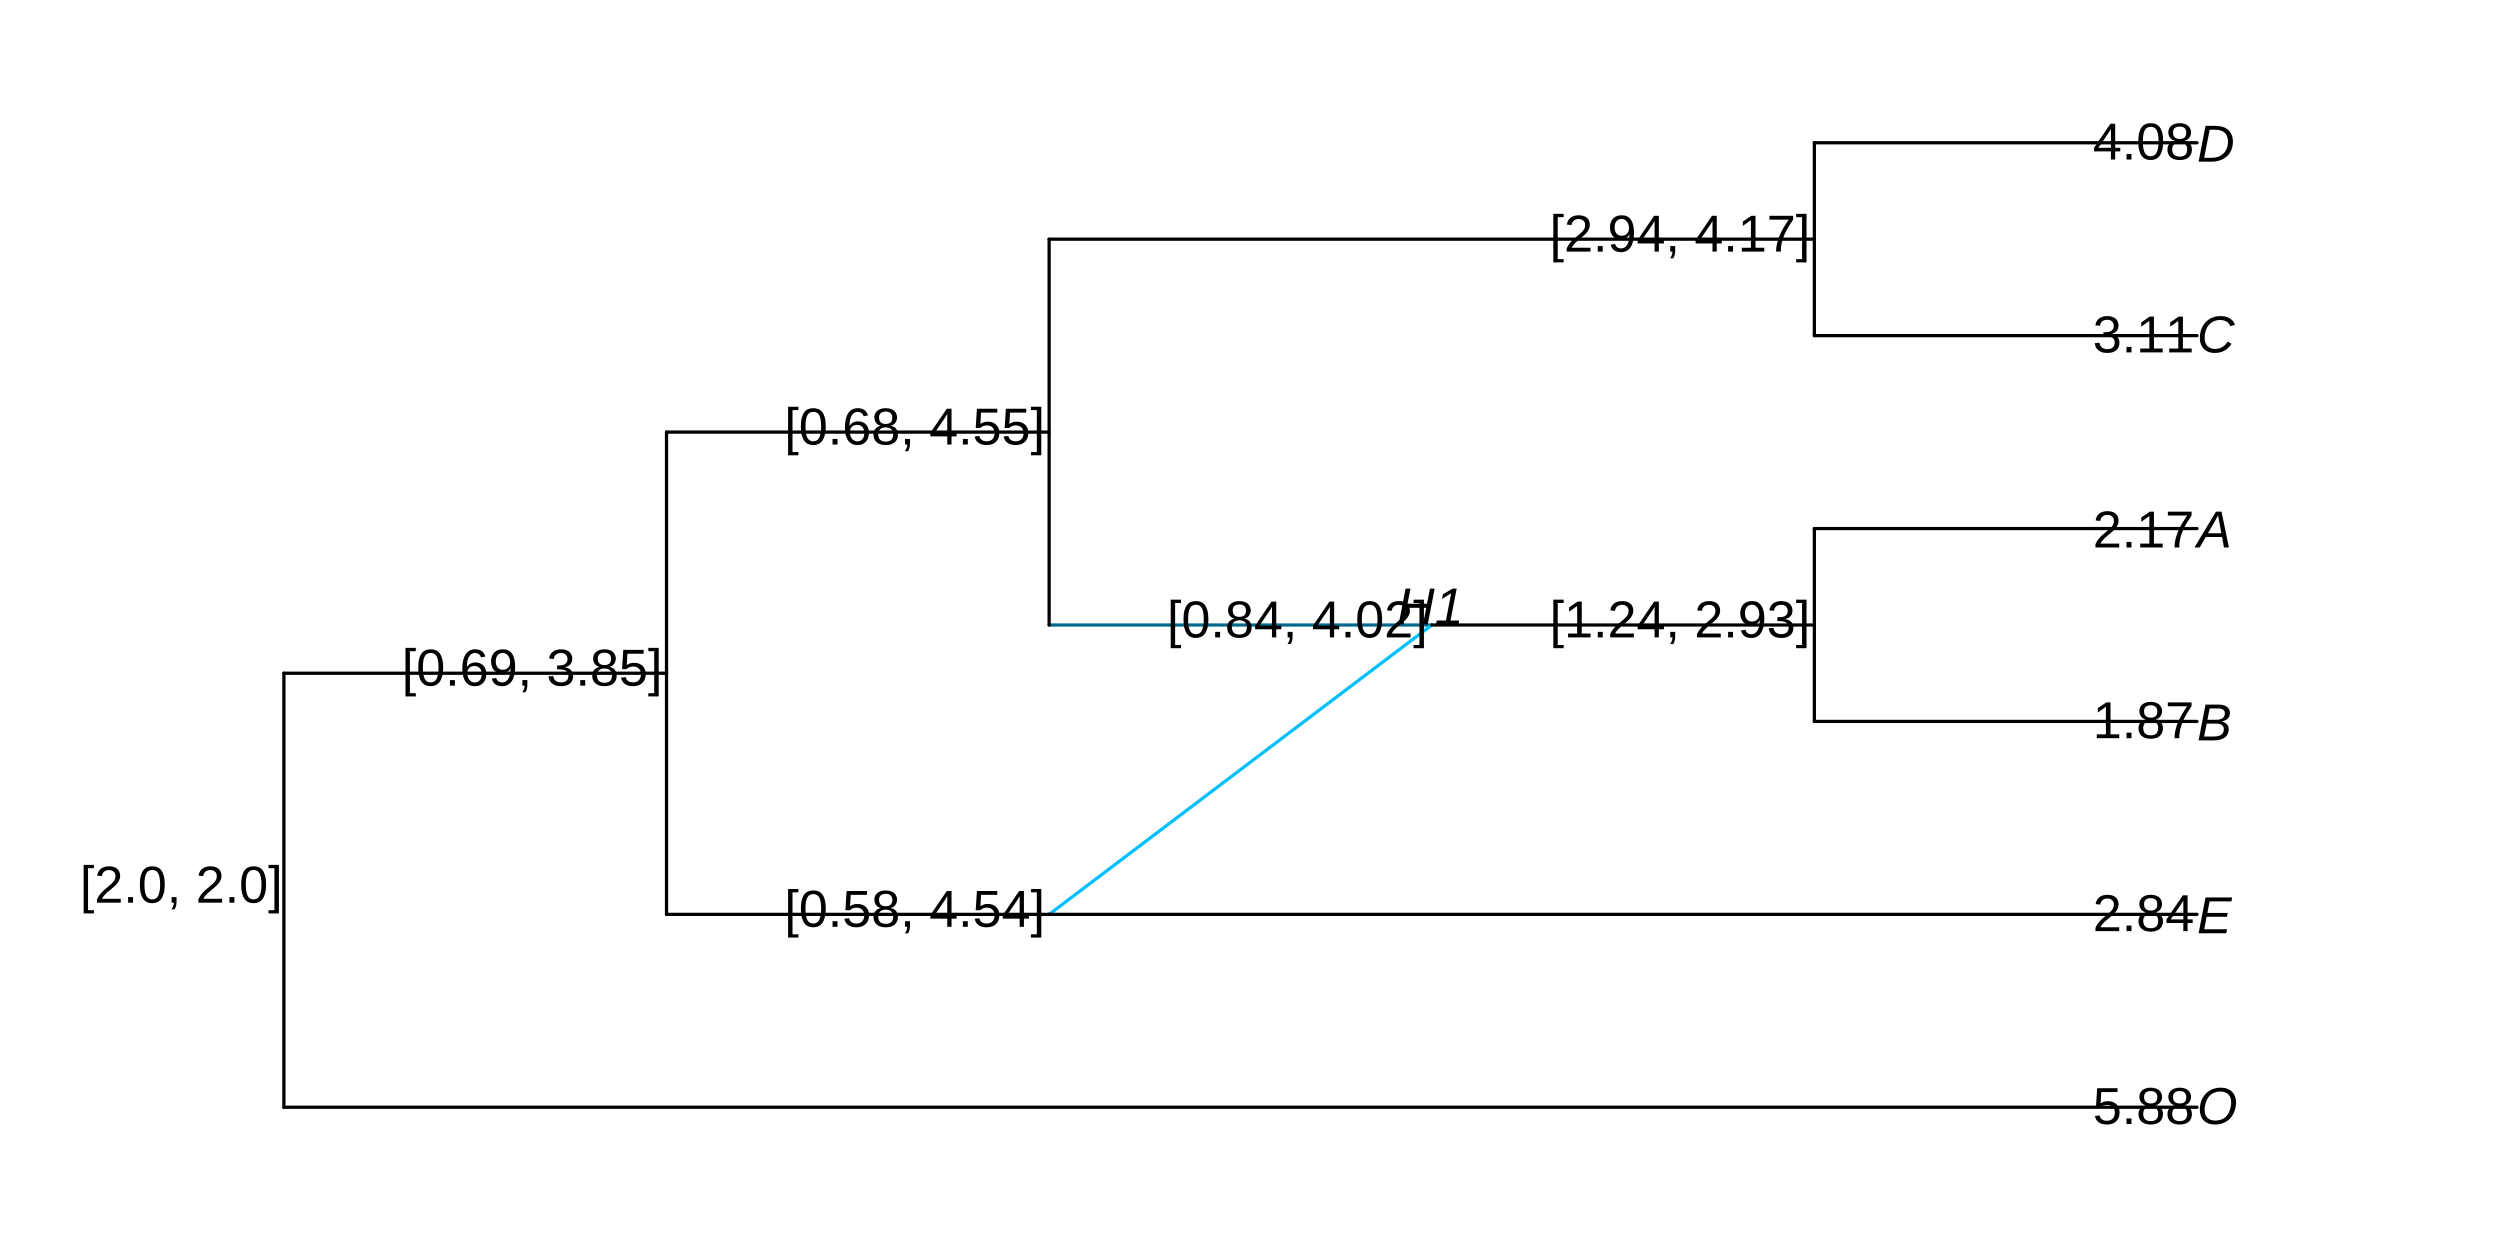
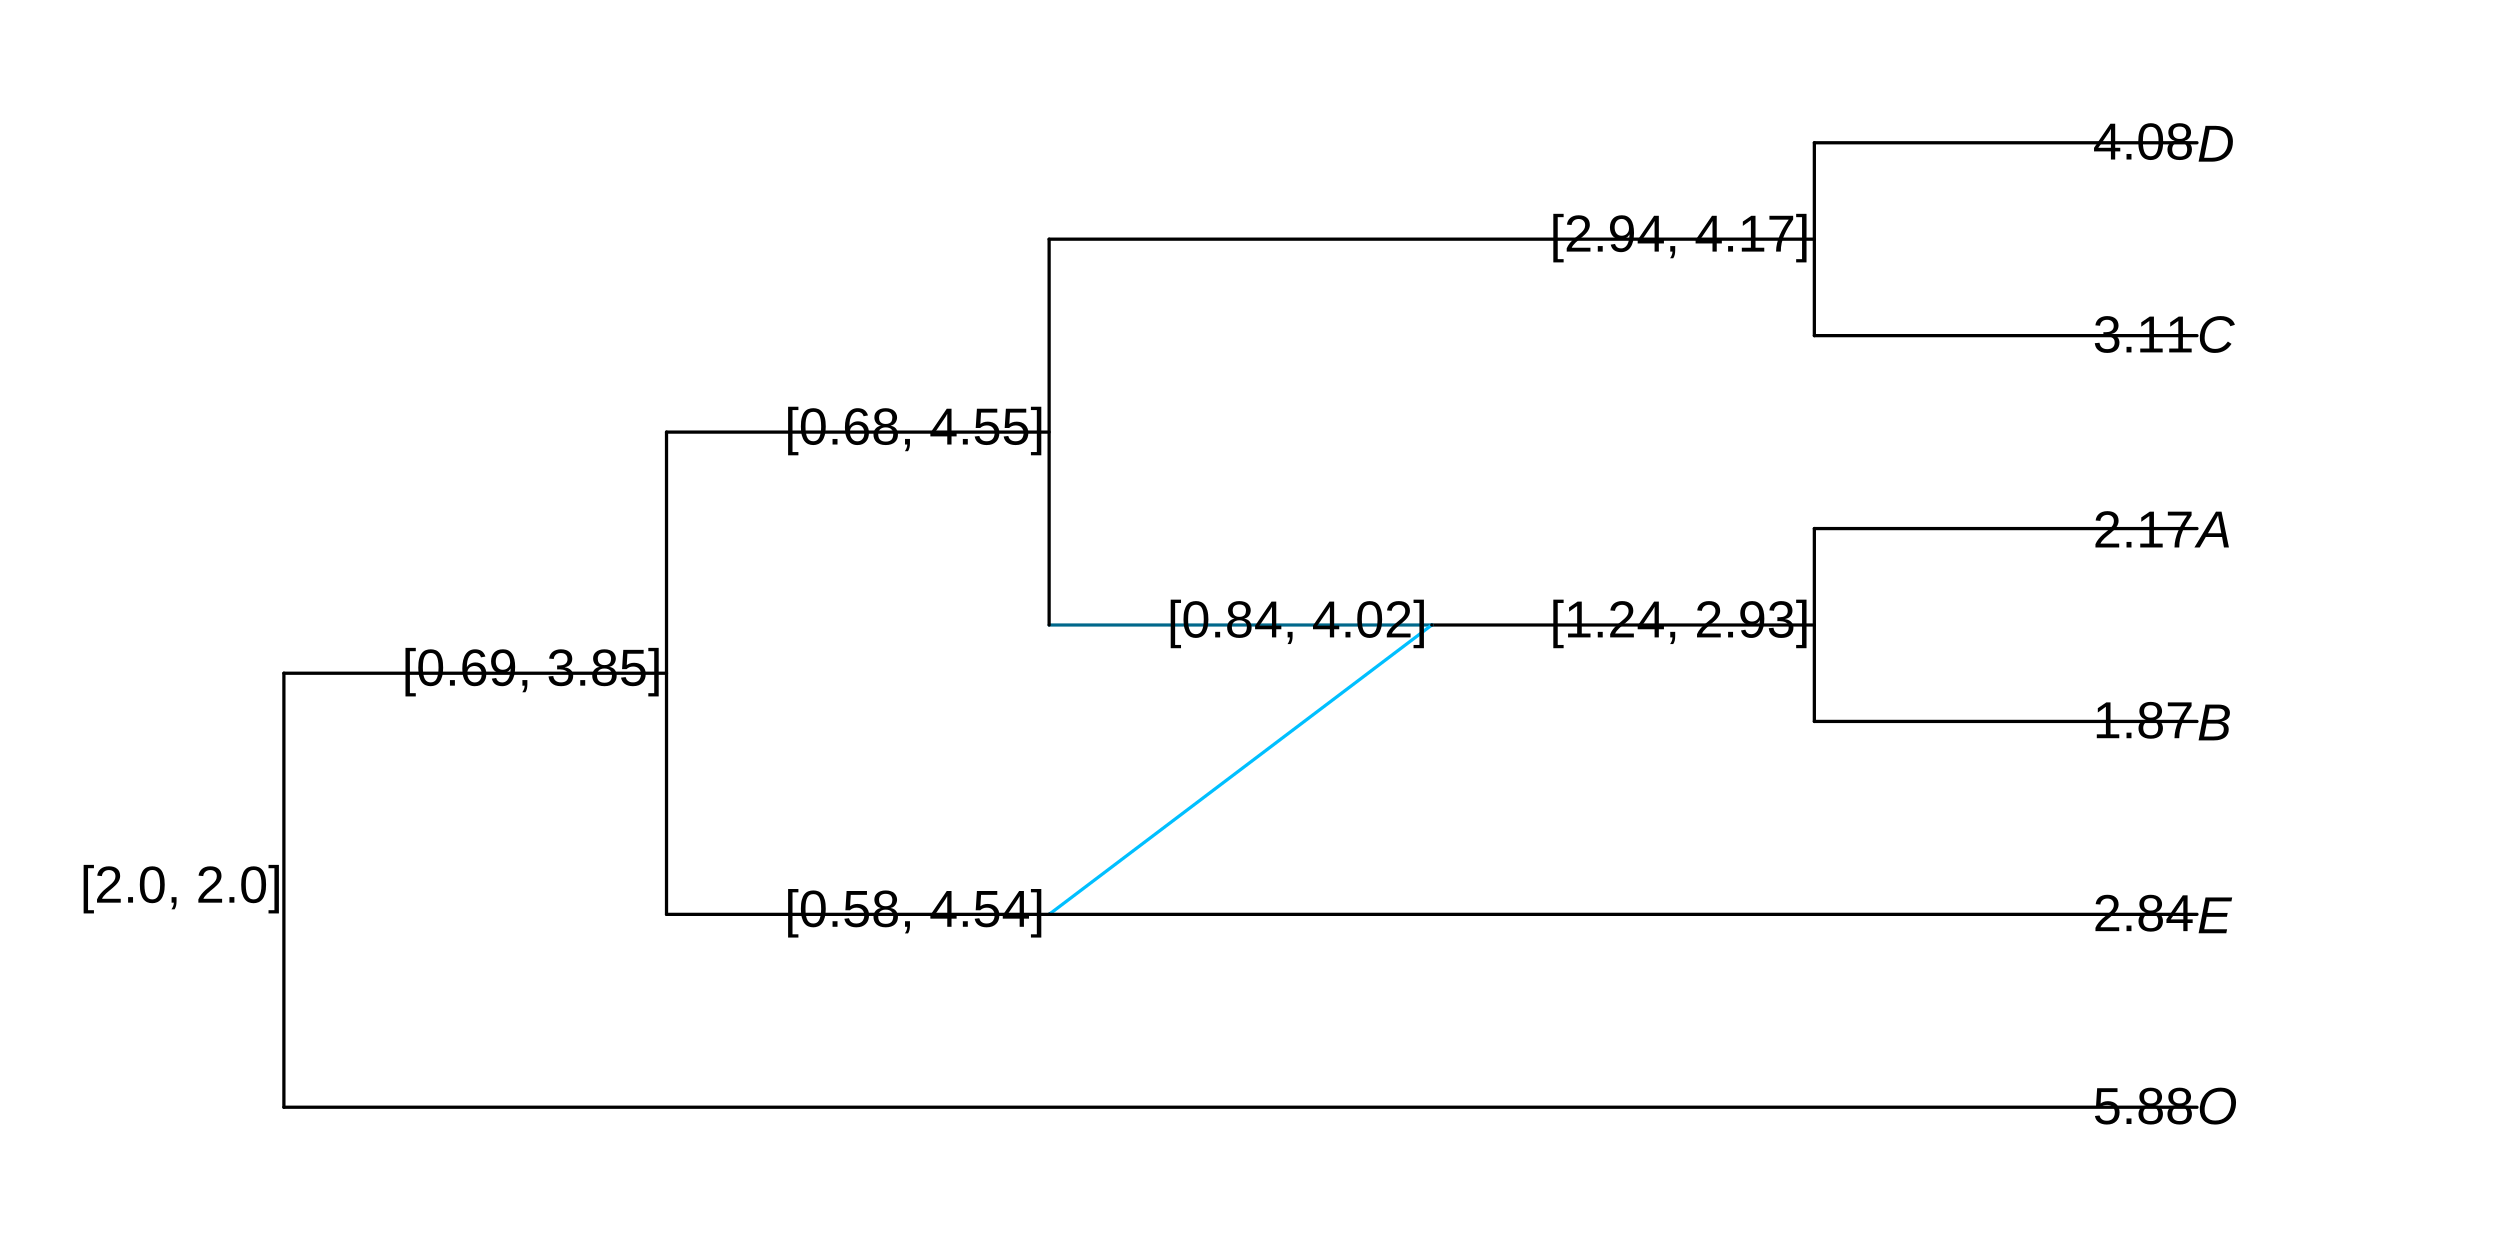
<svg xmlns="http://www.w3.org/2000/svg" xmlns:xlink="http://www.w3.org/1999/xlink" width="576pt" height="288pt" viewBox="0 0 576 288" version="1.1">
  <defs>
    <g>
      <symbol overflow="visible" id="glyph0-0">
        <path style="stroke:none;" d="M 0.406 0 L 0.406 -8 L 3.594 -8 L 3.594 0 Z M 0.797 -0.406 L 3.188 -0.406 L 3.188 -7.594 L 0.797 -7.594 Z M 0.797 -0.406 " />
      </symbol>
      <symbol overflow="visible" id="glyph0-1">
        <path style="stroke:none;" d="M 4.359 -8.25 C 4.941 -8.25 5.473 -8.172 5.953 -8.016 C 6.43 -7.867 6.844 -7.641 7.188 -7.328 C 7.531 -7.023 7.797 -6.648 7.984 -6.203 C 8.18 -5.754 8.281 -5.234 8.281 -4.641 C 8.281 -4.117 8.219 -3.641 8.094 -3.203 C 7.969 -2.773 7.797 -2.391 7.578 -2.047 C 7.359 -1.703 7.094 -1.398 6.781 -1.141 C 6.477 -0.891 6.145 -0.676 5.781 -0.5 C 5.414 -0.332 5.031 -0.207 4.625 -0.125 C 4.219 -0.039 3.801 0 3.375 0 L 0.375 0 L 1.969 -8.25 Z M 1.656 -0.891 L 3.328 -0.891 C 3.898 -0.891 4.422 -0.973 4.891 -1.141 C 5.359 -1.316 5.758 -1.566 6.094 -1.891 C 6.426 -2.211 6.68 -2.602 6.859 -3.062 C 7.047 -3.531 7.141 -4.055 7.141 -4.641 C 7.141 -5.109 7.066 -5.516 6.922 -5.859 C 6.785 -6.203 6.594 -6.484 6.344 -6.703 C 6.094 -6.922 5.797 -7.082 5.453 -7.188 C 5.109 -7.301 4.738 -7.359 4.344 -7.359 L 2.922 -7.359 Z M 1.656 -0.891 " />
      </symbol>
      <symbol overflow="visible" id="glyph0-2">
        <path style="stroke:none;" d="M 7.953 -1.969 C 7.766 -1.688 7.551 -1.414 7.312 -1.156 C 7.07 -0.906 6.797 -0.688 6.484 -0.5 C 6.18 -0.312 5.832 -0.16 5.438 -0.047 C 5.051 0.066 4.609 0.125 4.109 0.125 C 3.523 0.125 3.016 0.035 2.578 -0.141 C 2.148 -0.328 1.789 -0.578 1.5 -0.891 C 1.219 -1.203 1.004 -1.566 0.859 -1.984 C 0.723 -2.398 0.656 -2.848 0.656 -3.328 C 0.656 -3.816 0.707 -4.281 0.812 -4.719 C 0.926 -5.156 1.078 -5.562 1.266 -5.938 C 1.461 -6.312 1.703 -6.648 1.984 -6.953 C 2.266 -7.254 2.582 -7.508 2.938 -7.719 C 3.289 -7.926 3.676 -8.086 4.094 -8.203 C 4.508 -8.316 4.953 -8.375 5.422 -8.375 C 5.93 -8.375 6.375 -8.316 6.75 -8.203 C 7.125 -8.086 7.445 -7.938 7.719 -7.75 C 7.988 -7.562 8.207 -7.348 8.375 -7.109 C 8.539 -6.867 8.66 -6.617 8.734 -6.359 L 7.672 -6.031 C 7.617 -6.219 7.531 -6.395 7.406 -6.562 C 7.281 -6.738 7.125 -6.891 6.938 -7.016 C 6.75 -7.148 6.523 -7.258 6.266 -7.344 C 6.004 -7.426 5.707 -7.469 5.375 -7.469 C 4.801 -7.469 4.289 -7.363 3.844 -7.156 C 3.395 -6.945 3.016 -6.656 2.703 -6.281 C 2.398 -5.914 2.164 -5.477 2 -4.969 C 1.844 -4.469 1.766 -3.914 1.766 -3.312 C 1.766 -2.945 1.816 -2.609 1.922 -2.297 C 2.023 -1.992 2.176 -1.727 2.375 -1.5 C 2.57 -1.281 2.82 -1.109 3.125 -0.984 C 3.426 -0.859 3.773 -0.797 4.172 -0.797 C 4.523 -0.797 4.848 -0.844 5.141 -0.938 C 5.43 -1.031 5.695 -1.156 5.938 -1.312 C 6.188 -1.469 6.406 -1.648 6.594 -1.859 C 6.789 -2.066 6.969 -2.281 7.125 -2.5 Z M 7.953 -1.969 " />
      </symbol>
      <symbol overflow="visible" id="glyph0-3">
        <path style="stroke:none;" d="M 6.219 0 L 5.781 -2.422 L 2.031 -2.422 L 0.625 0 L -0.594 0 L 4.375 -8.25 L 5.656 -8.25 L 7.359 0 Z M 5.109 -6.062 C 5.078 -6.219 5.047 -6.367 5.016 -6.516 C 4.984 -6.672 4.957 -6.812 4.938 -6.938 C 4.914 -7.07 4.898 -7.18 4.891 -7.266 C 4.879 -7.348 4.867 -7.395 4.859 -7.406 C 4.859 -7.395 4.832 -7.344 4.781 -7.25 C 4.738 -7.164 4.68 -7.062 4.609 -6.938 C 4.535 -6.812 4.457 -6.672 4.375 -6.516 C 4.289 -6.359 4.203 -6.203 4.109 -6.047 L 2.531 -3.281 L 5.609 -3.281 Z M 5.109 -6.062 " />
      </symbol>
      <symbol overflow="visible" id="glyph0-4">
        <path style="stroke:none;" d="M 1.969 -8.25 L 4.953 -8.25 C 5.359 -8.25 5.723 -8.207 6.047 -8.125 C 6.379 -8.039 6.656 -7.914 6.875 -7.75 C 7.102 -7.594 7.281 -7.395 7.406 -7.156 C 7.531 -6.926 7.594 -6.664 7.594 -6.375 C 7.594 -5.801 7.426 -5.348 7.094 -5.016 C 6.758 -4.691 6.266 -4.473 5.609 -4.359 C 5.891 -4.305 6.133 -4.227 6.344 -4.125 C 6.551 -4.02 6.727 -3.891 6.875 -3.734 C 7.02 -3.578 7.129 -3.398 7.203 -3.203 C 7.273 -3.004 7.312 -2.797 7.312 -2.578 C 7.312 -2.254 7.266 -1.961 7.172 -1.703 C 7.078 -1.453 6.953 -1.227 6.797 -1.031 C 6.641 -0.844 6.453 -0.68 6.234 -0.547 C 6.016 -0.422 5.773 -0.316 5.516 -0.234 C 5.266 -0.148 5 -0.086 4.719 -0.047 C 4.438 -0.016 4.148 0 3.859 0 L 0.375 0 Z M 2.406 -4.75 L 4.344 -4.75 C 5.051 -4.75 5.57 -4.875 5.906 -5.125 C 6.25 -5.383 6.422 -5.766 6.422 -6.266 C 6.422 -6.629 6.285 -6.898 6.016 -7.078 C 5.754 -7.266 5.367 -7.359 4.859 -7.359 L 2.922 -7.359 Z M 1.656 -0.891 L 3.812 -0.891 C 4.113 -0.891 4.41 -0.91 4.703 -0.953 C 4.992 -1.004 5.25 -1.094 5.469 -1.219 C 5.688 -1.344 5.859 -1.516 5.984 -1.734 C 6.117 -1.953 6.188 -2.238 6.188 -2.594 C 6.188 -3.008 6.031 -3.328 5.719 -3.547 C 5.406 -3.766 4.961 -3.875 4.391 -3.875 L 2.234 -3.875 Z M 1.656 -0.891 " />
      </symbol>
      <symbol overflow="visible" id="glyph0-5">
        <path style="stroke:none;" d="M 0.375 0 L 1.969 -8.25 L 8.109 -8.25 L 7.938 -7.344 L 2.906 -7.344 L 2.391 -4.688 L 7.078 -4.688 L 6.891 -3.797 L 2.219 -3.797 L 1.672 -0.922 L 6.938 -0.922 L 6.75 0 Z M 0.375 0 " />
      </symbol>
      <symbol overflow="visible" id="glyph0-6">
        <path style="stroke:none;" d="M 5.5 -8.375 C 6.062 -8.375 6.555 -8.289 6.984 -8.125 C 7.422 -7.957 7.785 -7.723 8.078 -7.422 C 8.379 -7.129 8.609 -6.773 8.766 -6.359 C 8.922 -5.941 9 -5.484 9 -4.984 C 9 -4.797 8.988 -4.598 8.969 -4.391 C 8.945 -4.18 8.922 -3.984 8.891 -3.797 C 8.766 -3.203 8.562 -2.66 8.281 -2.172 C 8.008 -1.691 7.672 -1.281 7.266 -0.938 C 6.859 -0.602 6.391 -0.344 5.859 -0.156 C 5.336 0.031 4.77 0.125 4.156 0.125 C 3.57 0.125 3.062 0.039 2.625 -0.125 C 2.188 -0.301 1.82 -0.539 1.531 -0.844 C 1.238 -1.156 1.02 -1.523 0.875 -1.953 C 0.727 -2.379 0.656 -2.848 0.656 -3.359 C 0.656 -3.535 0.66 -3.719 0.672 -3.906 C 0.691 -4.094 0.723 -4.285 0.766 -4.484 C 0.879 -5.066 1.07 -5.598 1.344 -6.078 C 1.625 -6.555 1.969 -6.969 2.375 -7.312 C 2.781 -7.656 3.242 -7.914 3.766 -8.094 C 4.297 -8.281 4.875 -8.375 5.5 -8.375 Z M 5.438 -7.484 C 4.926 -7.484 4.473 -7.41 4.078 -7.266 C 3.68 -7.117 3.332 -6.906 3.031 -6.625 C 2.738 -6.352 2.492 -6.02 2.297 -5.625 C 2.109 -5.238 1.969 -4.797 1.875 -4.297 C 1.832 -4.117 1.801 -3.945 1.781 -3.781 C 1.77 -3.613 1.766 -3.453 1.766 -3.297 C 1.766 -2.879 1.816 -2.516 1.922 -2.203 C 2.035 -1.891 2.195 -1.629 2.406 -1.422 C 2.613 -1.211 2.867 -1.055 3.172 -0.953 C 3.484 -0.848 3.828 -0.797 4.203 -0.797 C 4.723 -0.797 5.18 -0.867 5.578 -1.016 C 5.984 -1.16 6.332 -1.367 6.625 -1.641 C 6.914 -1.922 7.156 -2.254 7.344 -2.641 C 7.539 -3.035 7.688 -3.477 7.781 -3.969 C 7.82 -4.133 7.848 -4.301 7.859 -4.469 C 7.867 -4.645 7.875 -4.812 7.875 -4.969 C 7.875 -5.383 7.816 -5.75 7.703 -6.062 C 7.598 -6.375 7.438 -6.633 7.219 -6.844 C 7.008 -7.051 6.754 -7.207 6.453 -7.312 C 6.148 -7.426 5.812 -7.484 5.438 -7.484 Z M 5.438 -7.484 " />
-       </symbol>
-       <symbol overflow="visible" id="glyph0-7">
-         <path style="stroke:none;" d="M 5.984 0 L 6.734 -3.828 L 2.234 -3.828 L 1.484 0 L 0.375 0 L 1.969 -8.25 L 3.094 -8.25 L 2.422 -4.766 L 6.906 -4.766 L 7.594 -8.25 L 8.672 -8.25 L 7.078 0 Z M 5.984 0 " />
-       </symbol>
-       <symbol overflow="visible" id="glyph0-8">
-         <path style="stroke:none;" d="M 0.312 0 L 0.484 -0.891 L 2.594 -0.891 L 3.812 -7.172 L 1.688 -5.859 L 1.906 -6.922 L 4.109 -8.25 L 5.078 -8.25 L 3.656 -0.891 L 5.656 -0.891 L 5.484 0 Z M 0.312 0 " />
      </symbol>
      <symbol overflow="visible" id="glyph1-0">
        <path style="stroke:none;" d="M 0.406 0 L 0.406 -8 L 3.594 -8 L 3.594 0 Z M 0.797 -0.406 L 3.188 -0.406 L 3.188 -7.594 L 0.797 -7.594 Z M 0.797 -0.406 " />
      </symbol>
      <symbol overflow="visible" id="glyph1-1">
        <path style="stroke:none;" d="M 5.156 -1.875 L 5.156 0 L 4.172 0 L 4.172 -1.875 L 0.281 -1.875 L 0.281 -2.688 L 4.062 -8.25 L 5.156 -8.25 L 5.156 -2.703 L 6.328 -2.703 L 6.328 -1.875 Z M 4.172 -7.062 C 4.16 -7.039 4.141 -7.004 4.109 -6.953 C 4.078 -6.898 4.039 -6.836 4 -6.766 C 3.957 -6.691 3.914 -6.617 3.875 -6.547 C 3.844 -6.473 3.812 -6.414 3.781 -6.375 L 1.656 -3.25 C 1.633 -3.219 1.602 -3.176 1.562 -3.125 C 1.531 -3.07 1.492 -3.02 1.453 -2.969 C 1.422 -2.914 1.383 -2.863 1.344 -2.812 C 1.301 -2.77 1.27 -2.734 1.25 -2.703 L 4.172 -2.703 Z M 4.172 -7.062 " />
      </symbol>
      <symbol overflow="visible" id="glyph1-2">
        <path style="stroke:none;" d="M 1.094 0 L 1.094 -1.281 L 2.234 -1.281 L 2.234 0 Z M 1.094 0 " />
      </symbol>
      <symbol overflow="visible" id="glyph1-3">
        <path style="stroke:none;" d="M 6.203 -4.125 C 6.203 -3.332 6.125 -2.664 5.969 -2.125 C 5.82 -1.582 5.617 -1.145 5.359 -0.812 C 5.098 -0.477 4.789 -0.238 4.438 -0.094 C 4.094 0.051 3.723 0.125 3.328 0.125 C 2.922 0.125 2.539 0.051 2.188 -0.094 C 1.844 -0.238 1.539 -0.477 1.281 -0.812 C 1.031 -1.145 0.832 -1.582 0.688 -2.125 C 0.539 -2.664 0.469 -3.332 0.469 -4.125 C 0.469 -4.957 0.539 -5.645 0.688 -6.188 C 0.832 -6.738 1.035 -7.176 1.297 -7.5 C 1.555 -7.82 1.859 -8.047 2.203 -8.172 C 2.555 -8.305 2.941 -8.375 3.359 -8.375 C 3.754 -8.375 4.125 -8.305 4.469 -8.172 C 4.812 -8.047 5.113 -7.82 5.375 -7.5 C 5.633 -7.176 5.836 -6.738 5.984 -6.188 C 6.129 -5.645 6.203 -4.957 6.203 -4.125 Z M 5.141 -4.125 C 5.141 -4.781 5.098 -5.328 5.016 -5.766 C 4.941 -6.203 4.828 -6.551 4.672 -6.812 C 4.516 -7.07 4.328 -7.254 4.109 -7.359 C 3.891 -7.473 3.641 -7.531 3.359 -7.531 C 3.055 -7.531 2.789 -7.473 2.562 -7.359 C 2.344 -7.254 2.156 -7.07 2 -6.812 C 1.844 -6.551 1.723 -6.203 1.641 -5.766 C 1.566 -5.328 1.531 -4.781 1.531 -4.125 C 1.531 -3.5 1.57 -2.969 1.656 -2.531 C 1.738 -2.094 1.852 -1.742 2 -1.484 C 2.156 -1.223 2.344 -1.035 2.562 -0.922 C 2.789 -0.805 3.047 -0.75 3.328 -0.75 C 3.609 -0.75 3.859 -0.805 4.078 -0.922 C 4.305 -1.035 4.492 -1.223 4.641 -1.484 C 4.797 -1.742 4.914 -2.094 5 -2.531 C 5.094 -2.969 5.141 -3.5 5.141 -4.125 Z M 5.141 -4.125 " />
      </symbol>
      <symbol overflow="visible" id="glyph1-4">
        <path style="stroke:none;" d="M 6.156 -2.297 C 6.156 -1.953 6.098 -1.629 5.984 -1.328 C 5.867 -1.035 5.695 -0.781 5.469 -0.562 C 5.25 -0.352 4.957 -0.188 4.594 -0.062 C 4.238 0.062 3.82 0.125 3.344 0.125 C 2.852 0.125 2.43 0.062 2.078 -0.062 C 1.723 -0.188 1.43 -0.352 1.203 -0.562 C 0.973 -0.781 0.801 -1.035 0.688 -1.328 C 0.57 -1.617 0.516 -1.941 0.516 -2.297 C 0.516 -2.598 0.562 -2.863 0.656 -3.094 C 0.75 -3.332 0.875 -3.535 1.031 -3.703 C 1.188 -3.867 1.363 -4.004 1.562 -4.109 C 1.758 -4.211 1.961 -4.281 2.172 -4.312 L 2.172 -4.344 C 1.941 -4.395 1.734 -4.477 1.547 -4.594 C 1.367 -4.719 1.219 -4.863 1.094 -5.031 C 0.969 -5.207 0.875 -5.398 0.812 -5.609 C 0.75 -5.816 0.719 -6.035 0.719 -6.266 C 0.719 -6.555 0.77 -6.828 0.875 -7.078 C 0.988 -7.336 1.156 -7.562 1.375 -7.75 C 1.594 -7.945 1.863 -8.098 2.188 -8.203 C 2.508 -8.316 2.883 -8.375 3.312 -8.375 C 3.758 -8.375 4.148 -8.316 4.484 -8.203 C 4.816 -8.098 5.086 -7.945 5.297 -7.75 C 5.516 -7.551 5.676 -7.32 5.781 -7.062 C 5.895 -6.812 5.953 -6.539 5.953 -6.25 C 5.953 -6.02 5.914 -5.801 5.844 -5.594 C 5.781 -5.395 5.688 -5.207 5.562 -5.031 C 5.445 -4.863 5.297 -4.719 5.109 -4.594 C 4.93 -4.477 4.723 -4.398 4.484 -4.359 L 4.484 -4.328 C 4.723 -4.285 4.941 -4.211 5.141 -4.109 C 5.348 -4.016 5.523 -3.879 5.672 -3.703 C 5.816 -3.535 5.93 -3.332 6.016 -3.094 C 6.109 -2.863 6.156 -2.598 6.156 -2.297 Z M 4.859 -6.188 C 4.859 -6.395 4.828 -6.582 4.766 -6.75 C 4.711 -6.926 4.625 -7.078 4.5 -7.203 C 4.383 -7.328 4.227 -7.422 4.031 -7.484 C 3.844 -7.555 3.602 -7.594 3.312 -7.594 C 3.039 -7.594 2.805 -7.555 2.609 -7.484 C 2.422 -7.422 2.266 -7.328 2.141 -7.203 C 2.016 -7.078 1.926 -6.926 1.875 -6.75 C 1.82 -6.582 1.797 -6.395 1.797 -6.188 C 1.797 -6.031 1.816 -5.863 1.859 -5.688 C 1.898 -5.52 1.977 -5.363 2.094 -5.219 C 2.207 -5.082 2.363 -4.969 2.562 -4.875 C 2.758 -4.781 3.016 -4.734 3.328 -4.734 C 3.66 -4.734 3.926 -4.781 4.125 -4.875 C 4.332 -4.969 4.488 -5.082 4.594 -5.219 C 4.695 -5.363 4.766 -5.52 4.797 -5.688 C 4.836 -5.863 4.859 -6.031 4.859 -6.188 Z M 5.062 -2.406 C 5.062 -2.602 5.031 -2.797 4.969 -2.984 C 4.914 -3.172 4.82 -3.332 4.688 -3.469 C 4.562 -3.613 4.383 -3.727 4.156 -3.812 C 3.938 -3.906 3.656 -3.953 3.312 -3.953 C 3.008 -3.953 2.75 -3.906 2.531 -3.812 C 2.312 -3.727 2.133 -3.613 2 -3.469 C 1.863 -3.32 1.766 -3.156 1.703 -2.969 C 1.641 -2.781 1.609 -2.582 1.609 -2.375 C 1.609 -2.125 1.641 -1.895 1.703 -1.688 C 1.766 -1.477 1.863 -1.297 2 -1.141 C 2.133 -0.992 2.312 -0.879 2.531 -0.797 C 2.758 -0.711 3.035 -0.672 3.359 -0.672 C 3.672 -0.672 3.938 -0.711 4.156 -0.797 C 4.375 -0.879 4.551 -0.992 4.688 -1.141 C 4.82 -1.297 4.914 -1.477 4.969 -1.688 C 5.031 -1.906 5.062 -2.145 5.062 -2.406 Z M 5.062 -2.406 " />
      </symbol>
      <symbol overflow="visible" id="glyph1-5">
        <path style="stroke:none;" d="M 6.141 -2.281 C 6.141 -1.906 6.078 -1.566 5.953 -1.266 C 5.836 -0.973 5.66 -0.723 5.422 -0.516 C 5.18 -0.305 4.883 -0.145 4.531 -0.031 C 4.188 0.07 3.789 0.125 3.344 0.125 C 2.832 0.125 2.398 0.062 2.047 -0.062 C 1.703 -0.195 1.414 -0.367 1.188 -0.578 C 0.957 -0.785 0.785 -1.02 0.672 -1.281 C 0.566 -1.551 0.492 -1.832 0.453 -2.125 L 1.547 -2.219 C 1.578 -2 1.633 -1.801 1.719 -1.625 C 1.801 -1.445 1.914 -1.289 2.062 -1.156 C 2.207 -1.031 2.383 -0.93 2.594 -0.859 C 2.801 -0.785 3.051 -0.75 3.344 -0.75 C 3.875 -0.75 4.289 -0.879 4.594 -1.141 C 4.895 -1.41 5.047 -1.801 5.047 -2.312 C 5.047 -2.613 4.977 -2.859 4.844 -3.047 C 4.707 -3.234 4.539 -3.379 4.344 -3.484 C 4.145 -3.586 3.926 -3.656 3.688 -3.688 C 3.445 -3.727 3.227 -3.75 3.031 -3.75 L 2.438 -3.75 L 2.438 -4.656 L 3.016 -4.656 C 3.211 -4.656 3.414 -4.676 3.625 -4.719 C 3.844 -4.758 4.039 -4.832 4.219 -4.938 C 4.395 -5.051 4.539 -5.195 4.656 -5.375 C 4.77 -5.562 4.828 -5.797 4.828 -6.078 C 4.828 -6.523 4.695 -6.875 4.438 -7.125 C 4.188 -7.383 3.801 -7.516 3.281 -7.516 C 2.82 -7.516 2.445 -7.395 2.156 -7.156 C 1.875 -6.914 1.707 -6.578 1.656 -6.141 L 0.594 -6.234 C 0.633 -6.598 0.734 -6.91 0.891 -7.172 C 1.047 -7.441 1.242 -7.664 1.484 -7.844 C 1.734 -8.02 2.008 -8.148 2.312 -8.234 C 2.625 -8.328 2.953 -8.375 3.297 -8.375 C 3.754 -8.375 4.148 -8.316 4.484 -8.203 C 4.816 -8.086 5.086 -7.93 5.297 -7.734 C 5.516 -7.535 5.672 -7.301 5.766 -7.031 C 5.867 -6.77 5.922 -6.488 5.922 -6.188 C 5.922 -5.945 5.883 -5.723 5.812 -5.516 C 5.75 -5.305 5.645 -5.113 5.5 -4.938 C 5.363 -4.77 5.188 -4.625 4.969 -4.5 C 4.75 -4.383 4.488 -4.297 4.188 -4.234 L 4.188 -4.219 C 4.52 -4.176 4.805 -4.098 5.047 -3.984 C 5.297 -3.867 5.5 -3.723 5.656 -3.547 C 5.82 -3.379 5.941 -3.188 6.016 -2.969 C 6.098 -2.75 6.141 -2.52 6.141 -2.281 Z M 6.141 -2.281 " />
      </symbol>
      <symbol overflow="visible" id="glyph1-6">
        <path style="stroke:none;" d="M 0.922 0 L 0.922 -0.891 L 3.016 -0.891 L 3.016 -7.25 L 1.156 -5.922 L 1.156 -6.922 L 3.109 -8.25 L 4.078 -8.25 L 4.078 -0.891 L 6.094 -0.891 L 6.094 0 Z M 0.922 0 " />
      </symbol>
      <symbol overflow="visible" id="glyph1-7">
        <path style="stroke:none;" d="M 0.859 2.484 L 0.859 -8.703 L 3.234 -8.703 L 3.234 -7.938 L 1.875 -7.938 L 1.875 1.734 L 3.234 1.734 L 3.234 2.484 Z M 0.859 2.484 " />
      </symbol>
      <symbol overflow="visible" id="glyph1-8">
        <path style="stroke:none;" d="M 0.609 0 L 0.609 -0.75 C 0.805 -1.207 1.047 -1.609 1.328 -1.953 C 1.617 -2.305 1.922 -2.625 2.234 -2.906 C 2.555 -3.188 2.867 -3.445 3.172 -3.688 C 3.484 -3.938 3.766 -4.18 4.016 -4.422 C 4.266 -4.66 4.469 -4.91 4.625 -5.172 C 4.781 -5.441 4.859 -5.742 4.859 -6.078 C 4.859 -6.316 4.82 -6.523 4.75 -6.703 C 4.676 -6.879 4.57 -7.023 4.438 -7.141 C 4.312 -7.266 4.156 -7.359 3.969 -7.422 C 3.781 -7.484 3.578 -7.516 3.359 -7.516 C 3.141 -7.516 2.938 -7.484 2.75 -7.422 C 2.57 -7.367 2.41 -7.281 2.266 -7.156 C 2.117 -7.039 2 -6.895 1.906 -6.719 C 1.812 -6.551 1.754 -6.352 1.734 -6.125 L 0.656 -6.219 C 0.688 -6.508 0.766 -6.785 0.891 -7.047 C 1.023 -7.316 1.203 -7.551 1.422 -7.75 C 1.648 -7.945 1.922 -8.098 2.234 -8.203 C 2.555 -8.316 2.93 -8.375 3.359 -8.375 C 3.766 -8.375 4.125 -8.328 4.438 -8.234 C 4.758 -8.141 5.031 -7.992 5.25 -7.797 C 5.477 -7.609 5.648 -7.375 5.766 -7.094 C 5.879 -6.812 5.938 -6.488 5.938 -6.125 C 5.938 -5.844 5.883 -5.578 5.781 -5.328 C 5.688 -5.078 5.555 -4.836 5.391 -4.609 C 5.223 -4.379 5.031 -4.16 4.812 -3.953 C 4.594 -3.742 4.363 -3.535 4.125 -3.328 C 3.895 -3.129 3.656 -2.93 3.406 -2.734 C 3.164 -2.535 2.938 -2.336 2.719 -2.141 C 2.508 -1.941 2.32 -1.738 2.156 -1.531 C 1.988 -1.332 1.859 -1.117 1.766 -0.891 L 6.078 -0.891 L 6.078 0 Z M 0.609 0 " />
      </symbol>
      <symbol overflow="visible" id="glyph1-9">
        <path style="stroke:none;" d="M 6.109 -4.297 C 6.109 -3.555 6.035 -2.91 5.891 -2.359 C 5.754 -1.805 5.555 -1.348 5.297 -0.984 C 5.047 -0.617 4.734 -0.344 4.359 -0.156 C 3.992 0.031 3.582 0.125 3.125 0.125 C 2.801 0.125 2.508 0.086 2.25 0.016 C 2 -0.047 1.773 -0.145 1.578 -0.281 C 1.379 -0.414 1.207 -0.594 1.062 -0.812 C 0.926 -1.031 0.816 -1.297 0.734 -1.609 L 1.734 -1.766 C 1.848 -1.41 2.02 -1.148 2.25 -0.984 C 2.488 -0.816 2.785 -0.734 3.141 -0.734 C 3.422 -0.734 3.676 -0.801 3.906 -0.938 C 4.145 -1.07 4.348 -1.273 4.516 -1.547 C 4.68 -1.816 4.812 -2.156 4.906 -2.562 C 5 -2.969 5.051 -3.441 5.062 -3.984 C 4.977 -3.797 4.863 -3.629 4.719 -3.484 C 4.582 -3.348 4.422 -3.227 4.234 -3.125 C 4.055 -3.031 3.859 -2.953 3.641 -2.891 C 3.43 -2.836 3.223 -2.812 3.016 -2.812 C 2.641 -2.812 2.301 -2.879 2 -3.016 C 1.695 -3.148 1.438 -3.336 1.219 -3.578 C 1.008 -3.828 0.848 -4.117 0.734 -4.453 C 0.617 -4.797 0.562 -5.18 0.562 -5.609 C 0.562 -6.023 0.625 -6.406 0.75 -6.75 C 0.875 -7.094 1.051 -7.383 1.281 -7.625 C 1.52 -7.875 1.805 -8.062 2.141 -8.188 C 2.484 -8.312 2.875 -8.375 3.312 -8.375 C 4.227 -8.375 4.922 -8.035 5.391 -7.359 C 5.867 -6.68 6.109 -5.66 6.109 -4.297 Z M 4.953 -5.312 C 4.953 -5.613 4.914 -5.898 4.844 -6.172 C 4.77 -6.441 4.66 -6.676 4.516 -6.875 C 4.379 -7.07 4.207 -7.227 4 -7.344 C 3.789 -7.469 3.551 -7.531 3.281 -7.531 C 3.02 -7.531 2.785 -7.484 2.578 -7.391 C 2.379 -7.297 2.207 -7.164 2.062 -7 C 1.926 -6.832 1.82 -6.629 1.75 -6.391 C 1.676 -6.16 1.641 -5.898 1.641 -5.609 C 1.641 -5.328 1.672 -5.066 1.734 -4.828 C 1.805 -4.586 1.91 -4.379 2.047 -4.203 C 2.18 -4.035 2.348 -3.898 2.547 -3.797 C 2.754 -3.703 2.992 -3.656 3.266 -3.656 C 3.461 -3.656 3.66 -3.688 3.859 -3.75 C 4.055 -3.812 4.234 -3.91 4.391 -4.047 C 4.555 -4.191 4.691 -4.367 4.797 -4.578 C 4.898 -4.785 4.953 -5.031 4.953 -5.312 Z M 4.953 -5.312 " />
      </symbol>
      <symbol overflow="visible" id="glyph1-10">
        <path style="stroke:none;" d="M 2.25 -1.281 L 2.25 -0.297 C 2.25 -0.086 2.238 0.098 2.219 0.266 C 2.207 0.43 2.18 0.586 2.141 0.734 C 2.109 0.891 2.062 1.031 2 1.156 C 1.945 1.281 1.879 1.406 1.797 1.531 L 1.078 1.531 C 1.254 1.281 1.391 1.023 1.484 0.766 C 1.578 0.504 1.625 0.25 1.625 0 L 1.109 0 L 1.109 -1.281 Z M 2.25 -1.281 " />
      </symbol>
      <symbol overflow="visible" id="glyph1-11">
        <path style="stroke:none;" d="" />
      </symbol>
      <symbol overflow="visible" id="glyph1-12">
        <path style="stroke:none;" d="M 6.078 -7.406 C 5.66 -6.77 5.273 -6.16 4.922 -5.578 C 4.578 -4.992 4.281 -4.406 4.031 -3.812 C 3.781 -3.219 3.582 -2.609 3.438 -1.984 C 3.301 -1.367 3.234 -0.707 3.234 0 L 2.141 0 C 2.141 -0.656 2.219 -1.301 2.375 -1.938 C 2.531 -2.57 2.738 -3.195 3 -3.812 C 3.27 -4.426 3.578 -5.023 3.922 -5.609 C 4.273 -6.203 4.648 -6.785 5.047 -7.359 L 0.609 -7.359 L 0.609 -8.25 L 6.078 -8.25 Z M 6.078 -7.406 " />
      </symbol>
      <symbol overflow="visible" id="glyph1-13">
        <path style="stroke:none;" d="M 0.094 2.484 L 0.094 1.734 L 1.453 1.734 L 1.453 -7.938 L 0.094 -7.938 L 0.094 -8.703 L 2.484 -8.703 L 2.484 2.484 Z M 0.094 2.484 " />
      </symbol>
      <symbol overflow="visible" id="glyph1-14">
        <path style="stroke:none;" d="M 6.141 -2.703 C 6.141 -2.285 6.082 -1.906 5.969 -1.562 C 5.852 -1.219 5.68 -0.922 5.453 -0.672 C 5.234 -0.422 4.957 -0.223 4.625 -0.078 C 4.289 0.055 3.91 0.125 3.484 0.125 C 3.004 0.125 2.582 0.031 2.219 -0.156 C 1.863 -0.344 1.566 -0.609 1.328 -0.953 C 1.086 -1.297 0.906 -1.719 0.781 -2.219 C 0.664 -2.727 0.609 -3.301 0.609 -3.938 C 0.609 -4.676 0.676 -5.32 0.812 -5.875 C 0.945 -6.426 1.141 -6.883 1.391 -7.25 C 1.648 -7.625 1.961 -7.906 2.328 -8.094 C 2.691 -8.281 3.102 -8.375 3.562 -8.375 C 3.844 -8.375 4.102 -8.344 4.344 -8.281 C 4.594 -8.227 4.816 -8.133 5.016 -8 C 5.223 -7.875 5.398 -7.703 5.547 -7.484 C 5.703 -7.273 5.828 -7.016 5.922 -6.703 L 4.906 -6.516 C 4.801 -6.867 4.629 -7.125 4.391 -7.281 C 4.148 -7.445 3.867 -7.531 3.547 -7.531 C 3.266 -7.531 3.004 -7.457 2.766 -7.312 C 2.535 -7.176 2.336 -6.973 2.172 -6.703 C 2.004 -6.43 1.875 -6.086 1.781 -5.672 C 1.695 -5.266 1.656 -4.789 1.656 -4.25 C 1.852 -4.602 2.125 -4.875 2.469 -5.062 C 2.812 -5.25 3.207 -5.344 3.656 -5.344 C 4.031 -5.344 4.367 -5.281 4.672 -5.156 C 4.984 -5.031 5.25 -4.852 5.469 -4.625 C 5.688 -4.406 5.852 -4.129 5.969 -3.797 C 6.082 -3.473 6.141 -3.109 6.141 -2.703 Z M 5.078 -2.656 C 5.078 -2.938 5.039 -3.191 4.969 -3.422 C 4.895 -3.66 4.785 -3.859 4.641 -4.016 C 4.504 -4.18 4.332 -4.305 4.125 -4.391 C 3.926 -4.484 3.688 -4.531 3.406 -4.531 C 3.219 -4.531 3.023 -4.5 2.828 -4.438 C 2.629 -4.383 2.453 -4.289 2.297 -4.156 C 2.141 -4.031 2.008 -3.863 1.906 -3.656 C 1.812 -3.457 1.766 -3.207 1.766 -2.906 C 1.766 -2.602 1.801 -2.316 1.875 -2.047 C 1.957 -1.785 2.07 -1.555 2.219 -1.359 C 2.363 -1.172 2.539 -1.02 2.75 -0.906 C 2.957 -0.789 3.191 -0.734 3.453 -0.734 C 3.703 -0.734 3.926 -0.773 4.125 -0.859 C 4.332 -0.953 4.504 -1.082 4.641 -1.25 C 4.785 -1.414 4.895 -1.613 4.969 -1.844 C 5.039 -2.082 5.078 -2.352 5.078 -2.656 Z M 5.078 -2.656 " />
      </symbol>
      <symbol overflow="visible" id="glyph1-15">
        <path style="stroke:none;" d="M 6.172 -2.688 C 6.172 -2.27 6.109 -1.891 5.984 -1.547 C 5.859 -1.203 5.672 -0.906 5.422 -0.656 C 5.18 -0.414 4.879 -0.223 4.516 -0.078 C 4.148 0.055 3.723 0.125 3.234 0.125 C 2.805 0.125 2.43 0.07 2.109 -0.031 C 1.785 -0.133 1.508 -0.273 1.281 -0.453 C 1.062 -0.629 0.883 -0.836 0.75 -1.078 C 0.625 -1.316 0.535 -1.57 0.484 -1.844 L 1.547 -1.969 C 1.586 -1.812 1.645 -1.66 1.719 -1.516 C 1.801 -1.367 1.91 -1.238 2.047 -1.125 C 2.18 -1.008 2.348 -0.914 2.547 -0.844 C 2.742 -0.781 2.984 -0.75 3.266 -0.75 C 3.535 -0.75 3.781 -0.789 4 -0.875 C 4.227 -0.957 4.422 -1.078 4.578 -1.234 C 4.734 -1.398 4.852 -1.602 4.938 -1.844 C 5.031 -2.082 5.078 -2.359 5.078 -2.672 C 5.078 -2.922 5.035 -3.148 4.953 -3.359 C 4.867 -3.578 4.75 -3.766 4.594 -3.922 C 4.445 -4.078 4.258 -4.195 4.031 -4.281 C 3.812 -4.363 3.562 -4.406 3.281 -4.406 C 3.113 -4.406 2.953 -4.391 2.797 -4.359 C 2.648 -4.328 2.516 -4.285 2.391 -4.234 C 2.266 -4.18 2.148 -4.117 2.047 -4.047 C 1.941 -3.973 1.844 -3.895 1.75 -3.812 L 0.719 -3.812 L 1 -8.25 L 5.688 -8.25 L 5.688 -7.359 L 1.953 -7.359 L 1.797 -4.734 C 1.984 -4.879 2.219 -5.004 2.5 -5.109 C 2.781 -5.211 3.113 -5.266 3.5 -5.266 C 3.914 -5.266 4.285 -5.203 4.609 -5.078 C 4.941 -4.953 5.223 -4.773 5.453 -4.547 C 5.68 -4.316 5.859 -4.047 5.984 -3.734 C 6.109 -3.422 6.172 -3.07 6.172 -2.688 Z M 6.172 -2.688 " />
      </symbol>
    </g>
  </defs>
  <g id="surface186">
    <rect x="0" y="0" width="576" height="288" style="fill:rgb(100%,100%,100%);fill-opacity:1;stroke:none;" />
    <path style="fill:none;stroke-width:0.75;stroke-linecap:round;stroke-linejoin:round;stroke:rgb(0%,0%,0%);stroke-opacity:1;stroke-miterlimit:10;" d="M 418.027 32.891 L 506.184 32.891 " />
    <path style="fill:none;stroke-width:0.75;stroke-linecap:round;stroke-linejoin:round;stroke:rgb(0%,0%,0%);stroke-opacity:1;stroke-miterlimit:10;" d="M 418.027 77.332 L 506.184 77.332 " />
    <path style="fill:none;stroke-width:0.75;stroke-linecap:round;stroke-linejoin:round;stroke:rgb(0%,0%,0%);stroke-opacity:1;stroke-miterlimit:10;" d="M 241.719 55.109 L 418.027 55.109 " />
    <path style="fill:none;stroke-width:0.75;stroke-linecap:round;stroke-linejoin:round;stroke:rgb(0%,0%,0%);stroke-opacity:1;stroke-miterlimit:10;" d="M 418.027 121.777 L 506.184 121.777 " />
    <path style="fill:none;stroke-width:0.75;stroke-linecap:round;stroke-linejoin:round;stroke:rgb(0%,0%,0%);stroke-opacity:1;stroke-miterlimit:10;" d="M 418.027 166.223 L 506.184 166.223 " />
    <path style="fill:none;stroke-width:0.75;stroke-linecap:round;stroke-linejoin:round;stroke:rgb(0%,0%,0%);stroke-opacity:1;stroke-miterlimit:10;" d="M 329.875 144 L 418.027 144 " />
    <path style="fill:none;stroke-width:0.75;stroke-linecap:round;stroke-linejoin:round;stroke:rgb(0%,40.784%,54.51%);stroke-opacity:1;stroke-miterlimit:10;" d="M 241.719 144 L 329.875 144 " />
    <path style="fill:none;stroke-width:0.75;stroke-linecap:round;stroke-linejoin:round;stroke:rgb(0%,0%,0%);stroke-opacity:1;stroke-miterlimit:10;" d="M 153.566 99.555 L 241.719 99.555 " />
    <path style="fill:none;stroke-width:0.75;stroke-linecap:round;stroke-linejoin:round;stroke:rgb(0%,74.902%,100%);stroke-opacity:1;stroke-miterlimit:10;" d="M 241.719 210.668 L 329.875 144 " />
    <path style="fill:none;stroke-width:0.75;stroke-linecap:round;stroke-linejoin:round;stroke:rgb(0%,0%,0%);stroke-opacity:1;stroke-miterlimit:10;" d="M 241.719 210.668 L 506.184 210.668 " />
    <path style="fill:none;stroke-width:0.75;stroke-linecap:round;stroke-linejoin:round;stroke:rgb(0%,0%,0%);stroke-opacity:1;stroke-miterlimit:10;" d="M 153.566 210.668 L 241.719 210.668 " />
    <path style="fill:none;stroke-width:0.75;stroke-linecap:round;stroke-linejoin:round;stroke:rgb(0%,0%,0%);stroke-opacity:1;stroke-miterlimit:10;" d="M 65.41 155.109 L 153.566 155.109 " />
    <path style="fill:none;stroke-width:0.75;stroke-linecap:round;stroke-linejoin:round;stroke:rgb(0%,0%,0%);stroke-opacity:1;stroke-miterlimit:10;" d="M 65.41 255.109 L 506.184 255.109 " />
    <path style="fill:none;stroke-width:0.75;stroke-linecap:round;stroke-linejoin:round;stroke:rgb(0%,0%,0%);stroke-opacity:1;stroke-miterlimit:10;" d="M 418.027 77.332 L 418.027 32.891 " />
    <path style="fill:none;stroke-width:0.75;stroke-linecap:round;stroke-linejoin:round;stroke:rgb(0%,0%,0%);stroke-opacity:1;stroke-miterlimit:10;" d="M 418.027 166.223 L 418.027 121.777 " />
    <path style="fill:none;stroke-width:0.75;stroke-linecap:round;stroke-linejoin:round;stroke:rgb(0%,0%,0%);stroke-opacity:1;stroke-miterlimit:10;" d="M 329.875 144 L 329.875 144 " />
    <path style="fill:none;stroke-width:0.75;stroke-linecap:round;stroke-linejoin:round;stroke:rgb(0%,0%,0%);stroke-opacity:1;stroke-miterlimit:10;" d="M 241.719 144 L 241.719 55.109 " />
    <path style="fill:none;stroke-width:0.75;stroke-linecap:round;stroke-linejoin:round;stroke:rgb(0%,0%,0%);stroke-opacity:1;stroke-miterlimit:10;" d="M 241.719 210.668 L 241.719 210.668 " />
    <path style="fill:none;stroke-width:0.75;stroke-linecap:round;stroke-linejoin:round;stroke:rgb(0%,0%,0%);stroke-opacity:1;stroke-miterlimit:10;" d="M 153.566 210.668 L 153.566 99.555 " />
    <path style="fill:none;stroke-width:0.75;stroke-linecap:round;stroke-linejoin:round;stroke:rgb(0%,0%,0%);stroke-opacity:1;stroke-miterlimit:10;" d="M 65.41 255.109 L 65.41 155.109 " />
    <g style="fill:rgb(0%,0%,0%);fill-opacity:1;">
      <use xlink:href="#glyph0-1" x="506.184" y="37.254" />
    </g>
    <g style="fill:rgb(0%,0%,0%);fill-opacity:1;">
      <use xlink:href="#glyph0-2" x="506.184" y="81.195" />
    </g>
    <g style="fill:rgb(0%,0%,0%);fill-opacity:1;">
      <use xlink:href="#glyph0-3" x="506.184" y="126.141" />
    </g>
    <g style="fill:rgb(0%,0%,0%);fill-opacity:1;">
      <use xlink:href="#glyph0-4" x="506.184" y="170.586" />
    </g>
    <g style="fill:rgb(0%,0%,0%);fill-opacity:1;">
      <use xlink:href="#glyph0-5" x="506.184" y="215.031" />
    </g>
    <g style="fill:rgb(0%,0%,0%);fill-opacity:1;">
      <use xlink:href="#glyph0-6" x="506.184" y="258.973" />
    </g>
    <g style="fill:rgb(0%,0%,0%);fill-opacity:1;">
-       <use xlink:href="#glyph0-7" x="321.875" y="143.863" />
-       <use xlink:href="#glyph0-8" x="330.541" y="143.863" />
-     </g>
-     <g style="fill:rgb(0%,0%,0%);fill-opacity:1;">
      <use xlink:href="#glyph1-1" x="482.184" y="36.754" />
      <use xlink:href="#glyph1-2" x="488.857" y="36.754" />
      <use xlink:href="#glyph1-3" x="492.191" y="36.754" />
      <use xlink:href="#glyph1-4" x="498.865" y="36.754" />
    </g>
    <g style="fill:rgb(0%,0%,0%);fill-opacity:1;">
      <use xlink:href="#glyph1-5" x="482.184" y="81.195" />
      <use xlink:href="#glyph1-2" x="488.857" y="81.195" />
      <use xlink:href="#glyph1-6" x="492.191" y="81.195" />
      <use xlink:href="#glyph1-6" x="498.865" y="81.195" />
    </g>
    <g style="fill:rgb(0%,0%,0%);fill-opacity:1;">
      <use xlink:href="#glyph1-7" x="357.027" y="57.973" />
      <use xlink:href="#glyph1-8" x="360.361" y="57.973" />
      <use xlink:href="#glyph1-2" x="367.035" y="57.973" />
      <use xlink:href="#glyph1-9" x="370.369" y="57.973" />
      <use xlink:href="#glyph1-1" x="377.043" y="57.973" />
      <use xlink:href="#glyph1-10" x="383.717" y="57.973" />
      <use xlink:href="#glyph1-11" x="387.051" y="57.973" />
      <use xlink:href="#glyph1-1" x="390.385" y="57.973" />
      <use xlink:href="#glyph1-2" x="397.059" y="57.973" />
      <use xlink:href="#glyph1-6" x="400.393" y="57.973" />
      <use xlink:href="#glyph1-12" x="407.066" y="57.973" />
      <use xlink:href="#glyph1-13" x="413.74" y="57.973" />
    </g>
    <g style="fill:rgb(0%,0%,0%);fill-opacity:1;">
      <use xlink:href="#glyph1-8" x="482.184" y="126.141" />
      <use xlink:href="#glyph1-2" x="488.857" y="126.141" />
      <use xlink:href="#glyph1-6" x="492.191" y="126.141" />
      <use xlink:href="#glyph1-12" x="498.865" y="126.141" />
    </g>
    <g style="fill:rgb(0%,0%,0%);fill-opacity:1;">
      <use xlink:href="#glyph1-6" x="482.184" y="170.086" />
      <use xlink:href="#glyph1-2" x="488.857" y="170.086" />
      <use xlink:href="#glyph1-4" x="492.191" y="170.086" />
      <use xlink:href="#glyph1-12" x="498.865" y="170.086" />
    </g>
    <g style="fill:rgb(0%,0%,0%);fill-opacity:1;">
      <use xlink:href="#glyph1-7" x="357.027" y="146.863" />
      <use xlink:href="#glyph1-6" x="360.361" y="146.863" />
      <use xlink:href="#glyph1-2" x="367.035" y="146.863" />
      <use xlink:href="#glyph1-8" x="370.369" y="146.863" />
      <use xlink:href="#glyph1-1" x="377.043" y="146.863" />
      <use xlink:href="#glyph1-10" x="383.717" y="146.863" />
      <use xlink:href="#glyph1-11" x="387.051" y="146.863" />
      <use xlink:href="#glyph1-8" x="390.385" y="146.863" />
      <use xlink:href="#glyph1-2" x="397.059" y="146.863" />
      <use xlink:href="#glyph1-9" x="400.393" y="146.863" />
      <use xlink:href="#glyph1-5" x="407.066" y="146.863" />
      <use xlink:href="#glyph1-13" x="413.74" y="146.863" />
    </g>
    <g style="fill:rgb(0%,0%,0%);fill-opacity:1;">
      <use xlink:href="#glyph1-7" x="268.875" y="146.863" />
      <use xlink:href="#glyph1-3" x="272.209" y="146.863" />
      <use xlink:href="#glyph1-2" x="278.883" y="146.863" />
      <use xlink:href="#glyph1-4" x="282.217" y="146.863" />
      <use xlink:href="#glyph1-1" x="288.891" y="146.863" />
      <use xlink:href="#glyph1-10" x="295.564" y="146.863" />
      <use xlink:href="#glyph1-11" x="298.898" y="146.863" />
      <use xlink:href="#glyph1-1" x="302.232" y="146.863" />
      <use xlink:href="#glyph1-2" x="308.906" y="146.863" />
      <use xlink:href="#glyph1-3" x="312.24" y="146.863" />
      <use xlink:href="#glyph1-8" x="318.914" y="146.863" />
      <use xlink:href="#glyph1-13" x="325.588" y="146.863" />
    </g>
    <g style="fill:rgb(0%,0%,0%);fill-opacity:1;">
      <use xlink:href="#glyph1-7" x="180.719" y="102.418" />
      <use xlink:href="#glyph1-3" x="184.053" y="102.418" />
      <use xlink:href="#glyph1-2" x="190.727" y="102.418" />
      <use xlink:href="#glyph1-14" x="194.061" y="102.418" />
      <use xlink:href="#glyph1-4" x="200.734" y="102.418" />
      <use xlink:href="#glyph1-10" x="207.408" y="102.418" />
      <use xlink:href="#glyph1-11" x="210.742" y="102.418" />
      <use xlink:href="#glyph1-1" x="214.076" y="102.418" />
      <use xlink:href="#glyph1-2" x="220.75" y="102.418" />
      <use xlink:href="#glyph1-15" x="224.084" y="102.418" />
      <use xlink:href="#glyph1-15" x="230.758" y="102.418" />
      <use xlink:href="#glyph1-13" x="237.432" y="102.418" />
    </g>
    <g style="fill:rgb(0%,0%,0%);fill-opacity:1;">
      <use xlink:href="#glyph1-8" x="482.184" y="214.531" />
      <use xlink:href="#glyph1-2" x="488.857" y="214.531" />
      <use xlink:href="#glyph1-4" x="492.191" y="214.531" />
      <use xlink:href="#glyph1-1" x="498.865" y="214.531" />
    </g>
    <g style="fill:rgb(0%,0%,0%);fill-opacity:1;">
      <use xlink:href="#glyph1-7" x="180.719" y="213.531" />
      <use xlink:href="#glyph1-3" x="184.053" y="213.531" />
      <use xlink:href="#glyph1-2" x="190.727" y="213.531" />
      <use xlink:href="#glyph1-15" x="194.061" y="213.531" />
      <use xlink:href="#glyph1-4" x="200.734" y="213.531" />
      <use xlink:href="#glyph1-10" x="207.408" y="213.531" />
      <use xlink:href="#glyph1-11" x="210.742" y="213.531" />
      <use xlink:href="#glyph1-1" x="214.076" y="213.531" />
      <use xlink:href="#glyph1-2" x="220.75" y="213.531" />
      <use xlink:href="#glyph1-15" x="224.084" y="213.531" />
      <use xlink:href="#glyph1-1" x="230.758" y="213.531" />
      <use xlink:href="#glyph1-13" x="237.432" y="213.531" />
    </g>
    <g style="fill:rgb(0%,0%,0%);fill-opacity:1;">
      <use xlink:href="#glyph1-7" x="92.566" y="157.973" />
      <use xlink:href="#glyph1-3" x="95.9" y="157.973" />
      <use xlink:href="#glyph1-2" x="102.574" y="157.973" />
      <use xlink:href="#glyph1-14" x="105.908" y="157.973" />
      <use xlink:href="#glyph1-9" x="112.582" y="157.973" />
      <use xlink:href="#glyph1-10" x="119.256" y="157.973" />
      <use xlink:href="#glyph1-11" x="122.59" y="157.973" />
      <use xlink:href="#glyph1-5" x="125.924" y="157.973" />
      <use xlink:href="#glyph1-2" x="132.598" y="157.973" />
      <use xlink:href="#glyph1-4" x="135.932" y="157.973" />
      <use xlink:href="#glyph1-15" x="142.605" y="157.973" />
      <use xlink:href="#glyph1-13" x="149.279" y="157.973" />
    </g>
    <g style="fill:rgb(0%,0%,0%);fill-opacity:1;">
      <use xlink:href="#glyph1-15" x="482.184" y="258.973" />
      <use xlink:href="#glyph1-2" x="488.857" y="258.973" />
      <use xlink:href="#glyph1-4" x="492.191" y="258.973" />
      <use xlink:href="#glyph1-4" x="498.865" y="258.973" />
    </g>
    <g style="fill:rgb(0%,0%,0%);fill-opacity:1;">
      <use xlink:href="#glyph1-7" x="18.41" y="207.973" />
      <use xlink:href="#glyph1-8" x="21.744" y="207.973" />
      <use xlink:href="#glyph1-2" x="28.418" y="207.973" />
      <use xlink:href="#glyph1-3" x="31.752" y="207.973" />
      <use xlink:href="#glyph1-10" x="38.426" y="207.973" />
      <use xlink:href="#glyph1-11" x="41.76" y="207.973" />
      <use xlink:href="#glyph1-8" x="45.094" y="207.973" />
      <use xlink:href="#glyph1-2" x="51.768" y="207.973" />
      <use xlink:href="#glyph1-3" x="55.102" y="207.973" />
      <use xlink:href="#glyph1-13" x="61.775" y="207.973" />
    </g>
  </g>
</svg>
